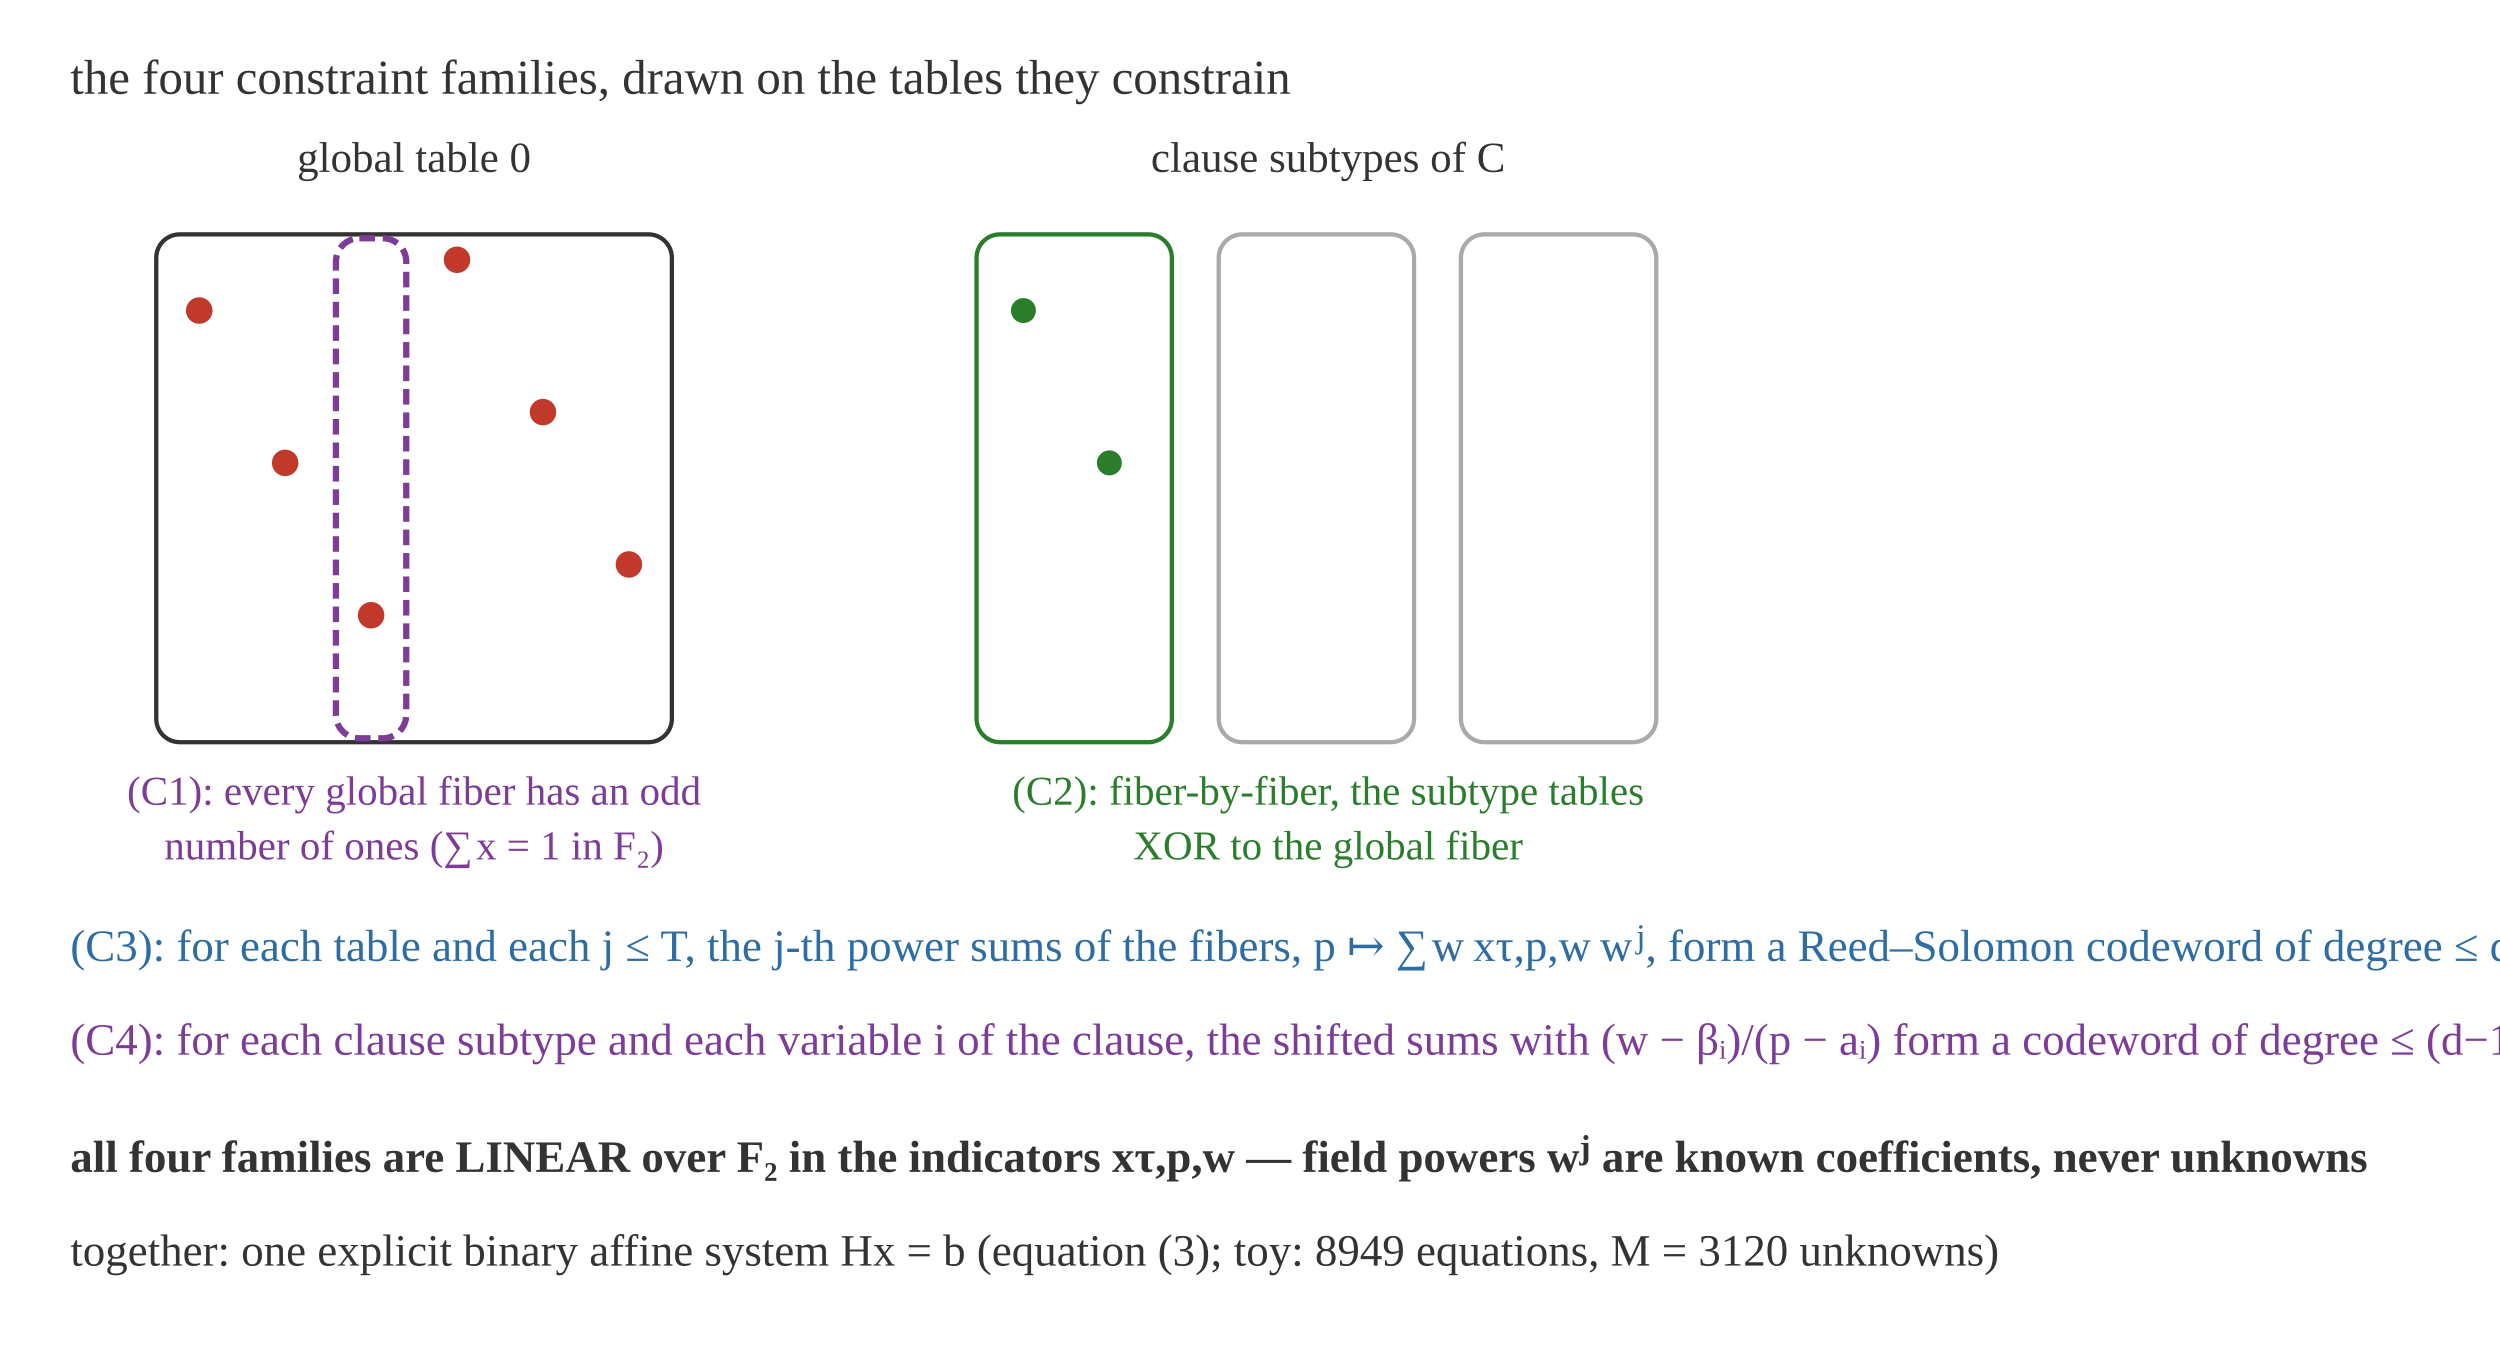
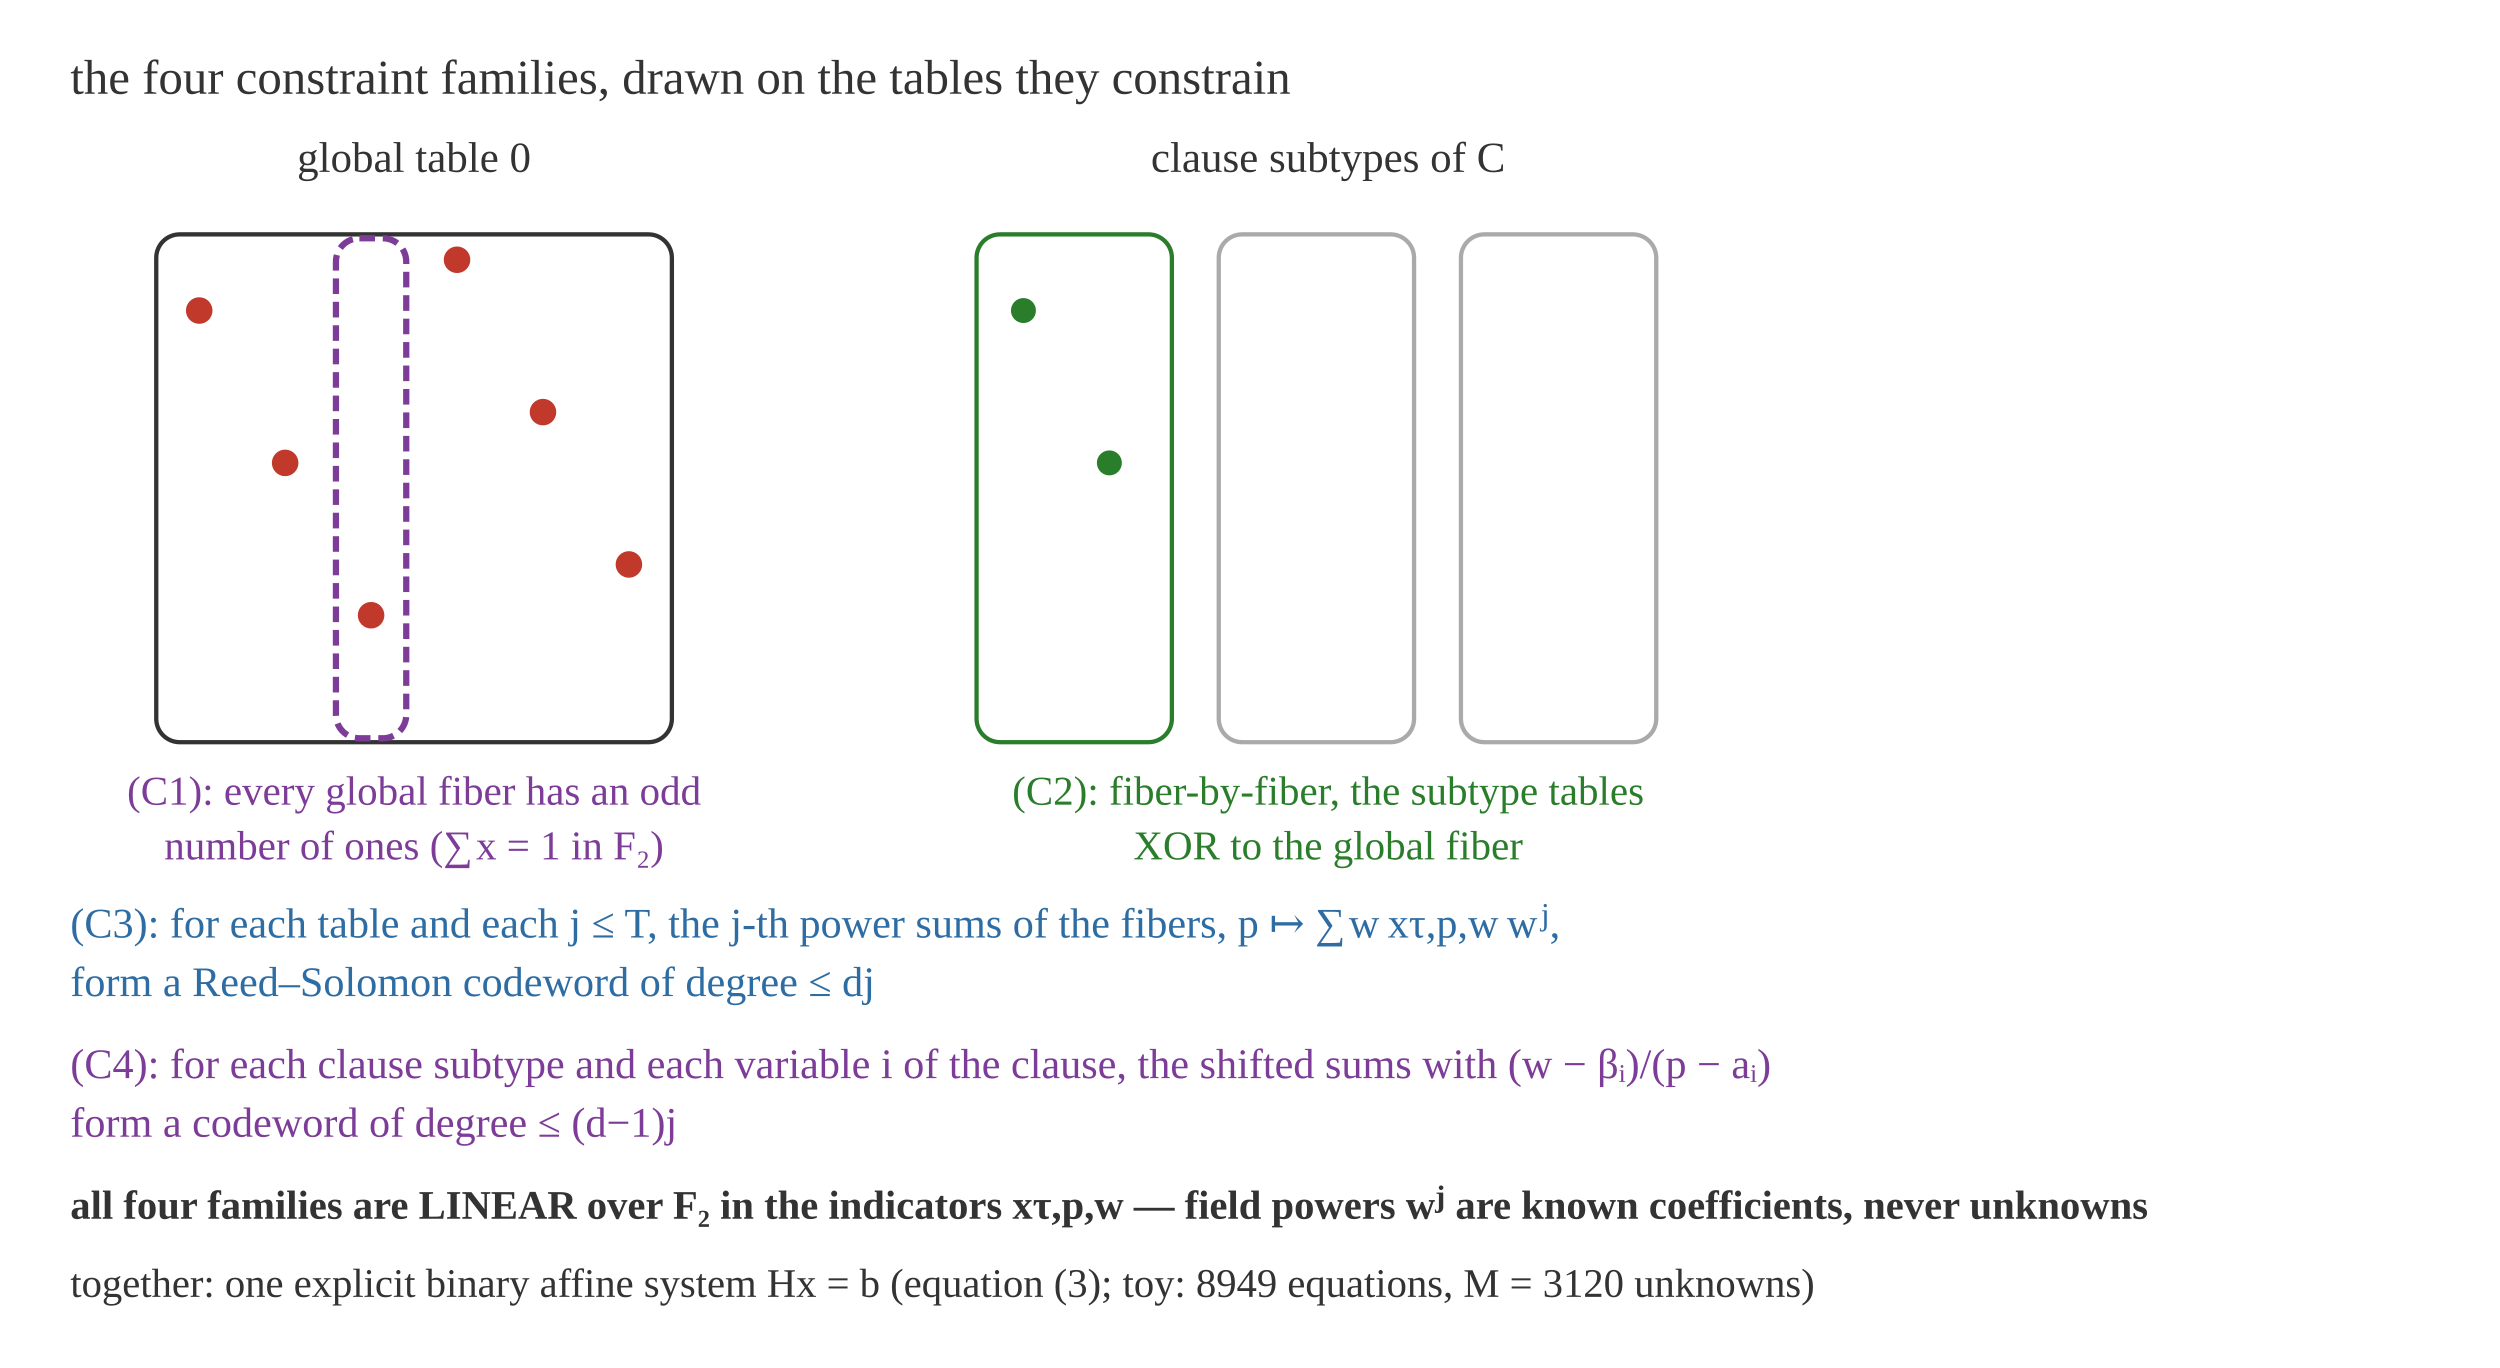
<svg class="setupfig" viewBox="0 0 640 350" width="100%" role="img" aria-label="The constraint system at a glance">
  <text x="18" y="24" font-size="12.5" text-anchor="start" fill="#333">the four constraint families, drawn on the tables they constrain</text>
  <text x="106" y="44" font-size="11" text-anchor="middle" fill="#333">global table 0</text>
  <rect x="40" y="60" width="132" height="130" rx="6" fill="none" stroke="#333" stroke-width="1.1" />
  <circle cx="51" cy="79.5" r="3.4" fill="#c0392b" stroke="none" />
  <circle cx="73" cy="118.5" r="3.4" fill="#c0392b" stroke="none" />
  <circle cx="95" cy="157.5" r="3.4" fill="#c0392b" stroke="none" />
  <circle cx="117" cy="66.5" r="3.4" fill="#c0392b" stroke="none" />
  <circle cx="139" cy="105.5" r="3.4" fill="#c0392b" stroke="none" />
  <circle cx="161" cy="144.5" r="3.4" fill="#c0392b" stroke="none" />
  <rect x="86" y="61" width="18" height="128" rx="6" fill="none" stroke="#7d3c98" stroke-width="1.6" stroke-dasharray="4 2" />
  <text x="106" y="206" font-size="10.5" text-anchor="middle" fill="#7d3c98">(C1): every global fiber has an odd</text>
  <text x="106" y="220" font-size="10.5" text-anchor="middle" fill="#7d3c98">number of ones (∑ x = 1 in F₂)</text>
  <text x="340" y="44" font-size="11" text-anchor="middle" fill="#333">clause subtypes of C</text>
  <rect x="250" y="60" width="50" height="130" rx="6" fill="none" stroke="#2a7d2a" stroke-width="1.1" />
  <circle cx="262" cy="79.5" r="3.2" fill="#2a7d2a" stroke="none" />
  <circle cx="284" cy="118.5" r="3.2" fill="#2a7d2a" stroke="none" />
  <rect x="312" y="60" width="50" height="130" rx="6" fill="none" stroke="#aaa" stroke-width="1.1" />
  <rect x="374" y="60" width="50" height="130" rx="6" fill="none" stroke="#aaa" stroke-width="1.1" />
  <text x="340" y="206" font-size="10.5" text-anchor="middle" fill="#2a7d2a">(C2): fiber-by-fiber, the subtype tables</text>
  <text x="340" y="220" font-size="10.5" text-anchor="middle" fill="#2a7d2a">XOR to the global fiber</text>
-   <text x="18" y="246" font-size="11.5" text-anchor="start" fill="#2e6da4">(C3): for each table and each j ≤ T, the j-th power sums of the fibers,  p ↦ ∑ w xτ,p,w w <tspan baseline-shift="super" font-size="75%">j</tspan>, form a Reed–Solomon codeword of degree ≤ dj</text>
-   <text x="18" y="270" font-size="11.5" text-anchor="start" fill="#7d3c98">(C4): for each clause subtype and each variable i of the clause, the shifted sums with (w − βᵢ)/(p − aᵢ) form a codeword of degree ≤ (d−1)j</text>
-   <text x="18" y="300" font-size="11.5" text-anchor="start" fill="#333" font-weight="bold">all four families are LINEAR over F₂ in the indicators xτ,p,w — field powers w<tspan baseline-shift="super" font-size="75%">j</tspan> are known coefficients, never unknowns</text>
-   <text x="18" y="324" font-size="11.5" text-anchor="start" fill="#333">together: one explicit binary affine system Hx = b   (equation (3); toy: 8949 equations, M = 3120 unknowns)</text>
+   <text x="18" y="240" font-size="10.8" text-anchor="start" fill="#2e6da4">(C3): for each table and each j ≤ T, the j-th power sums of the fibers,  p ↦ ∑ w xτ,p,w w <tspan baseline-shift="super" font-size="75%">j</tspan>,</text>
+   <text x="18" y="255" font-size="10.8" text-anchor="start" fill="#2e6da4">form a Reed–Solomon codeword of degree ≤ dj</text>
+   <text x="18" y="276" font-size="10.8" text-anchor="start" fill="#7d3c98">(C4): for each clause subtype and each variable i of the clause, the shifted sums with (w − βᵢ)/(p − aᵢ)</text>
+   <text x="18" y="291" font-size="10.8" text-anchor="start" fill="#7d3c98">form a codeword of degree ≤ (d−1)j</text>
+   <text x="18" y="312" font-size="10.4" text-anchor="start" fill="#333" font-weight="bold">all four families are LINEAR over F₂ in the indicators xτ,p,w — field powers w<tspan baseline-shift="super" font-size="75%">j</tspan> are known coefficients, never unknowns</text>
+   <text x="18" y="332" font-size="10.4" text-anchor="start" fill="#333">together: one explicit binary affine system Hx = b   (equation (3); toy: 8949 equations, M = 3120 unknowns)</text>
</svg>
